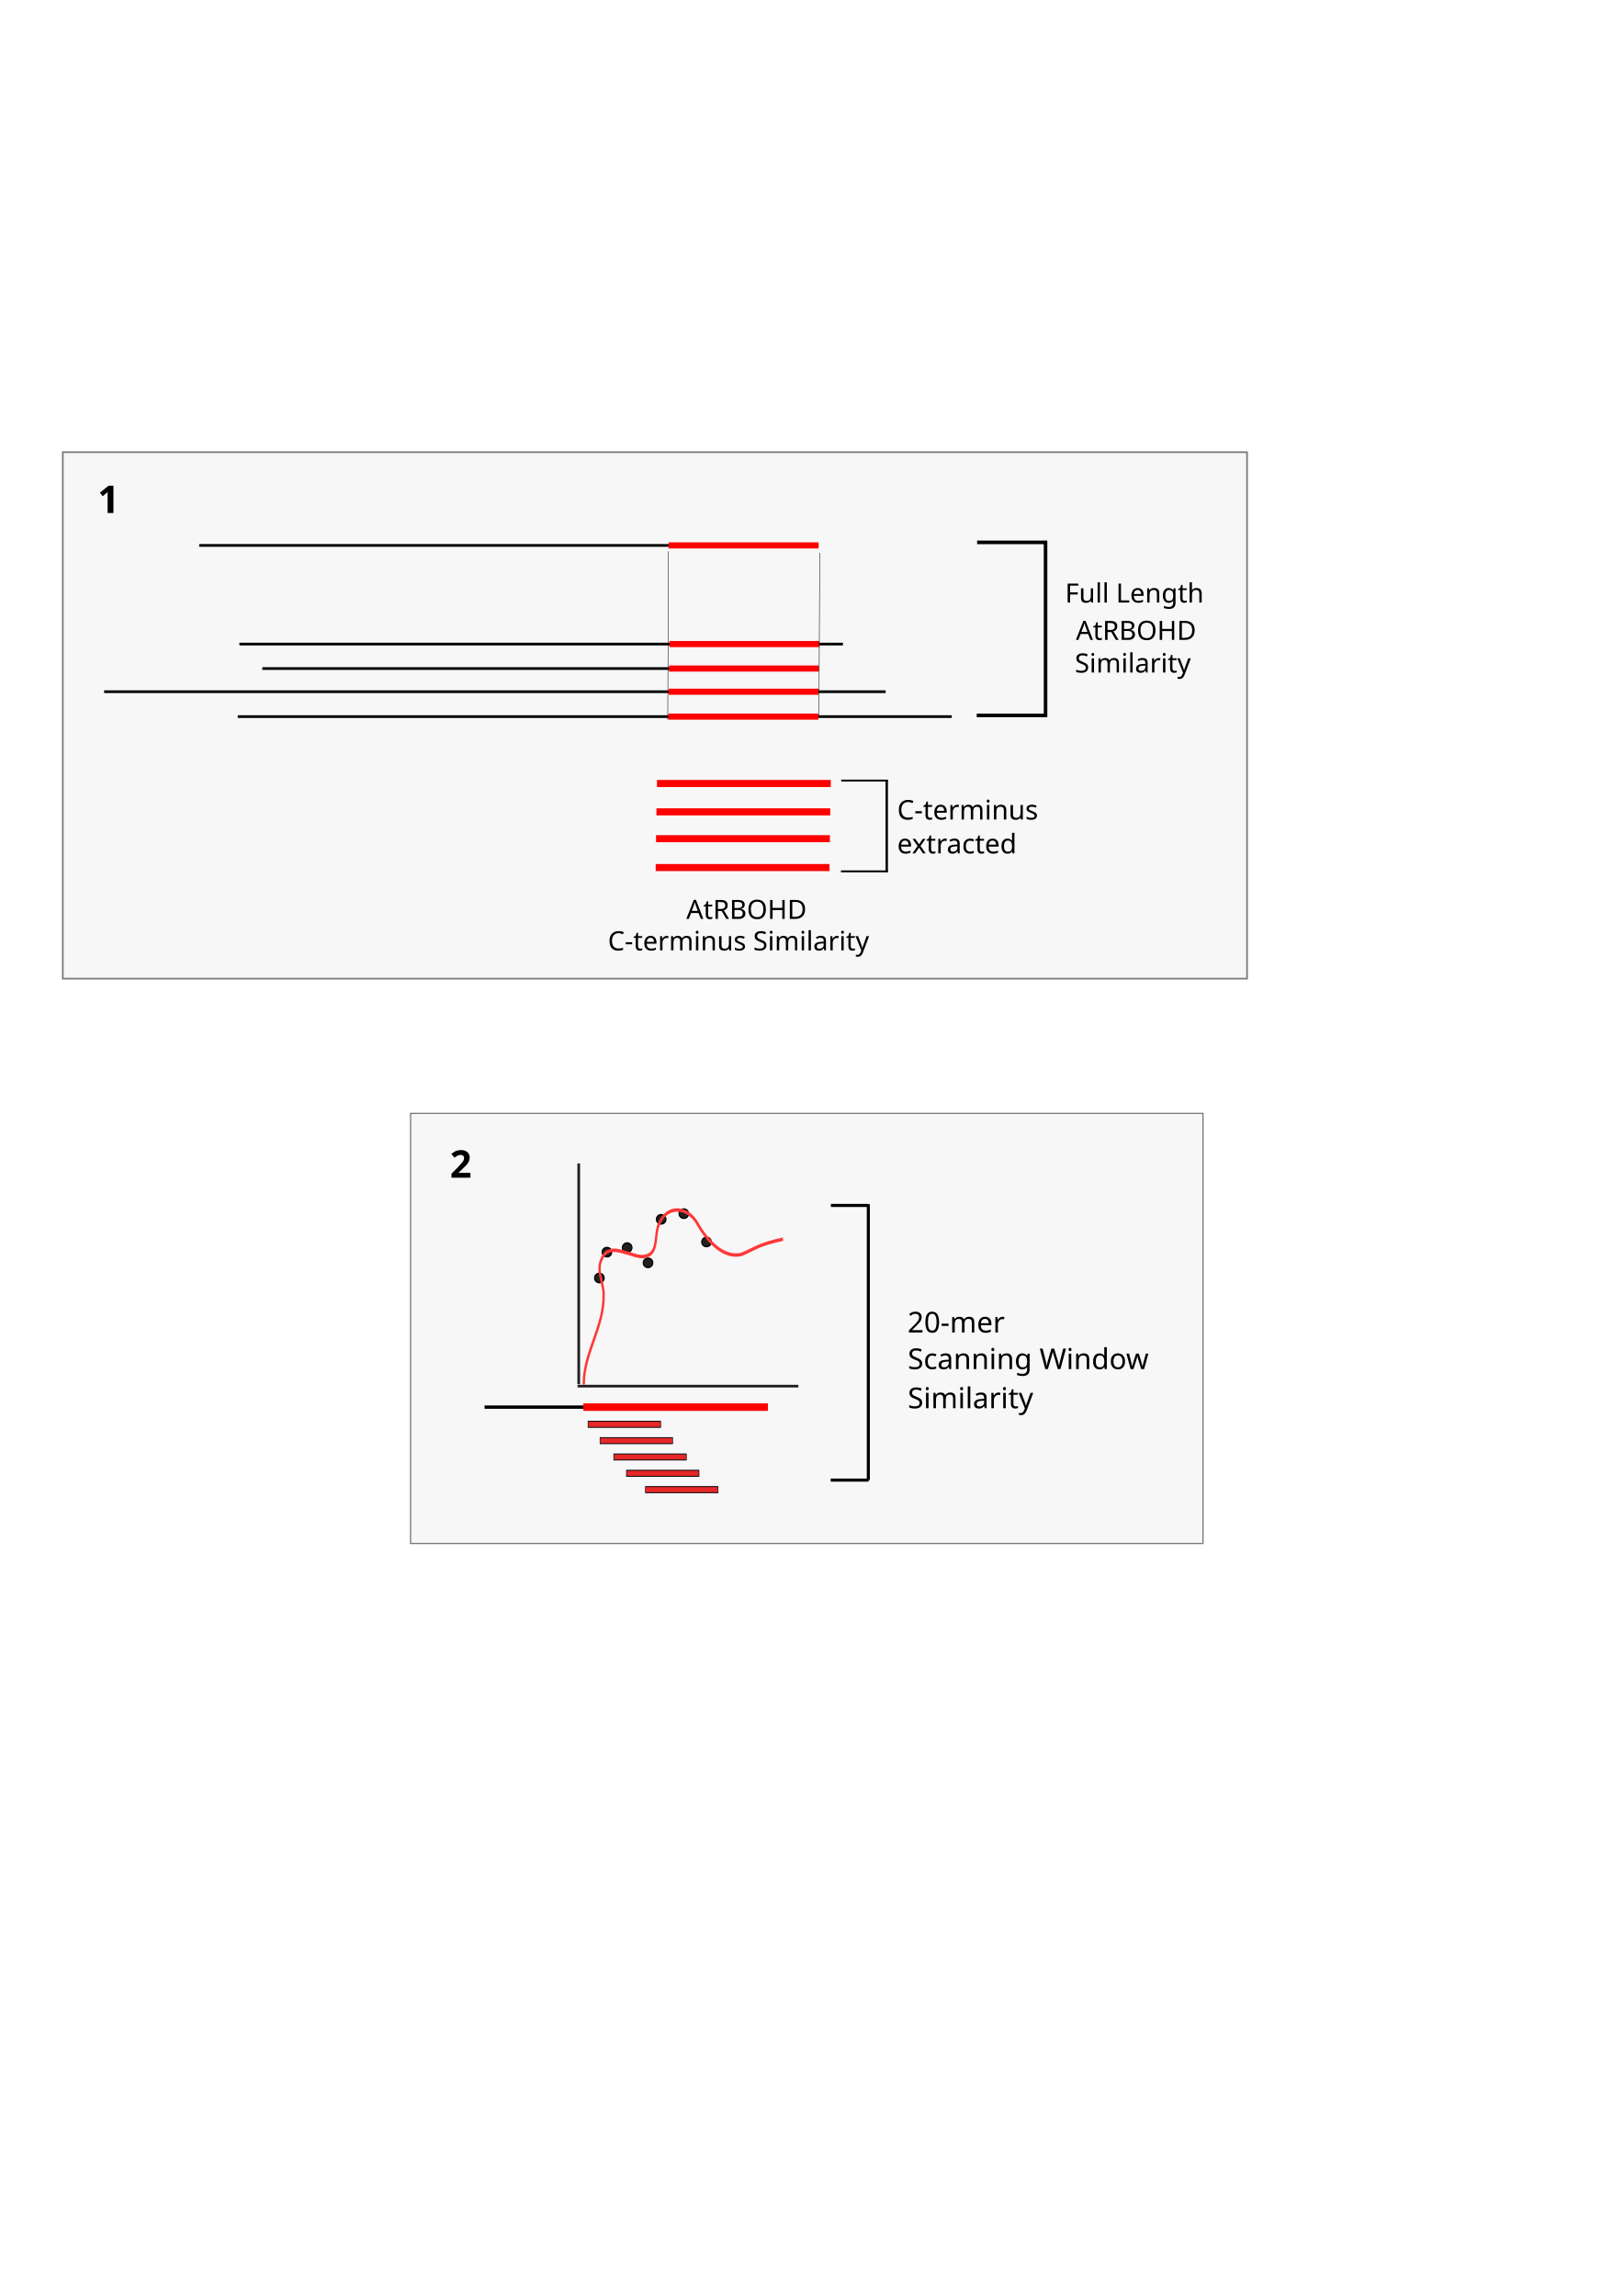
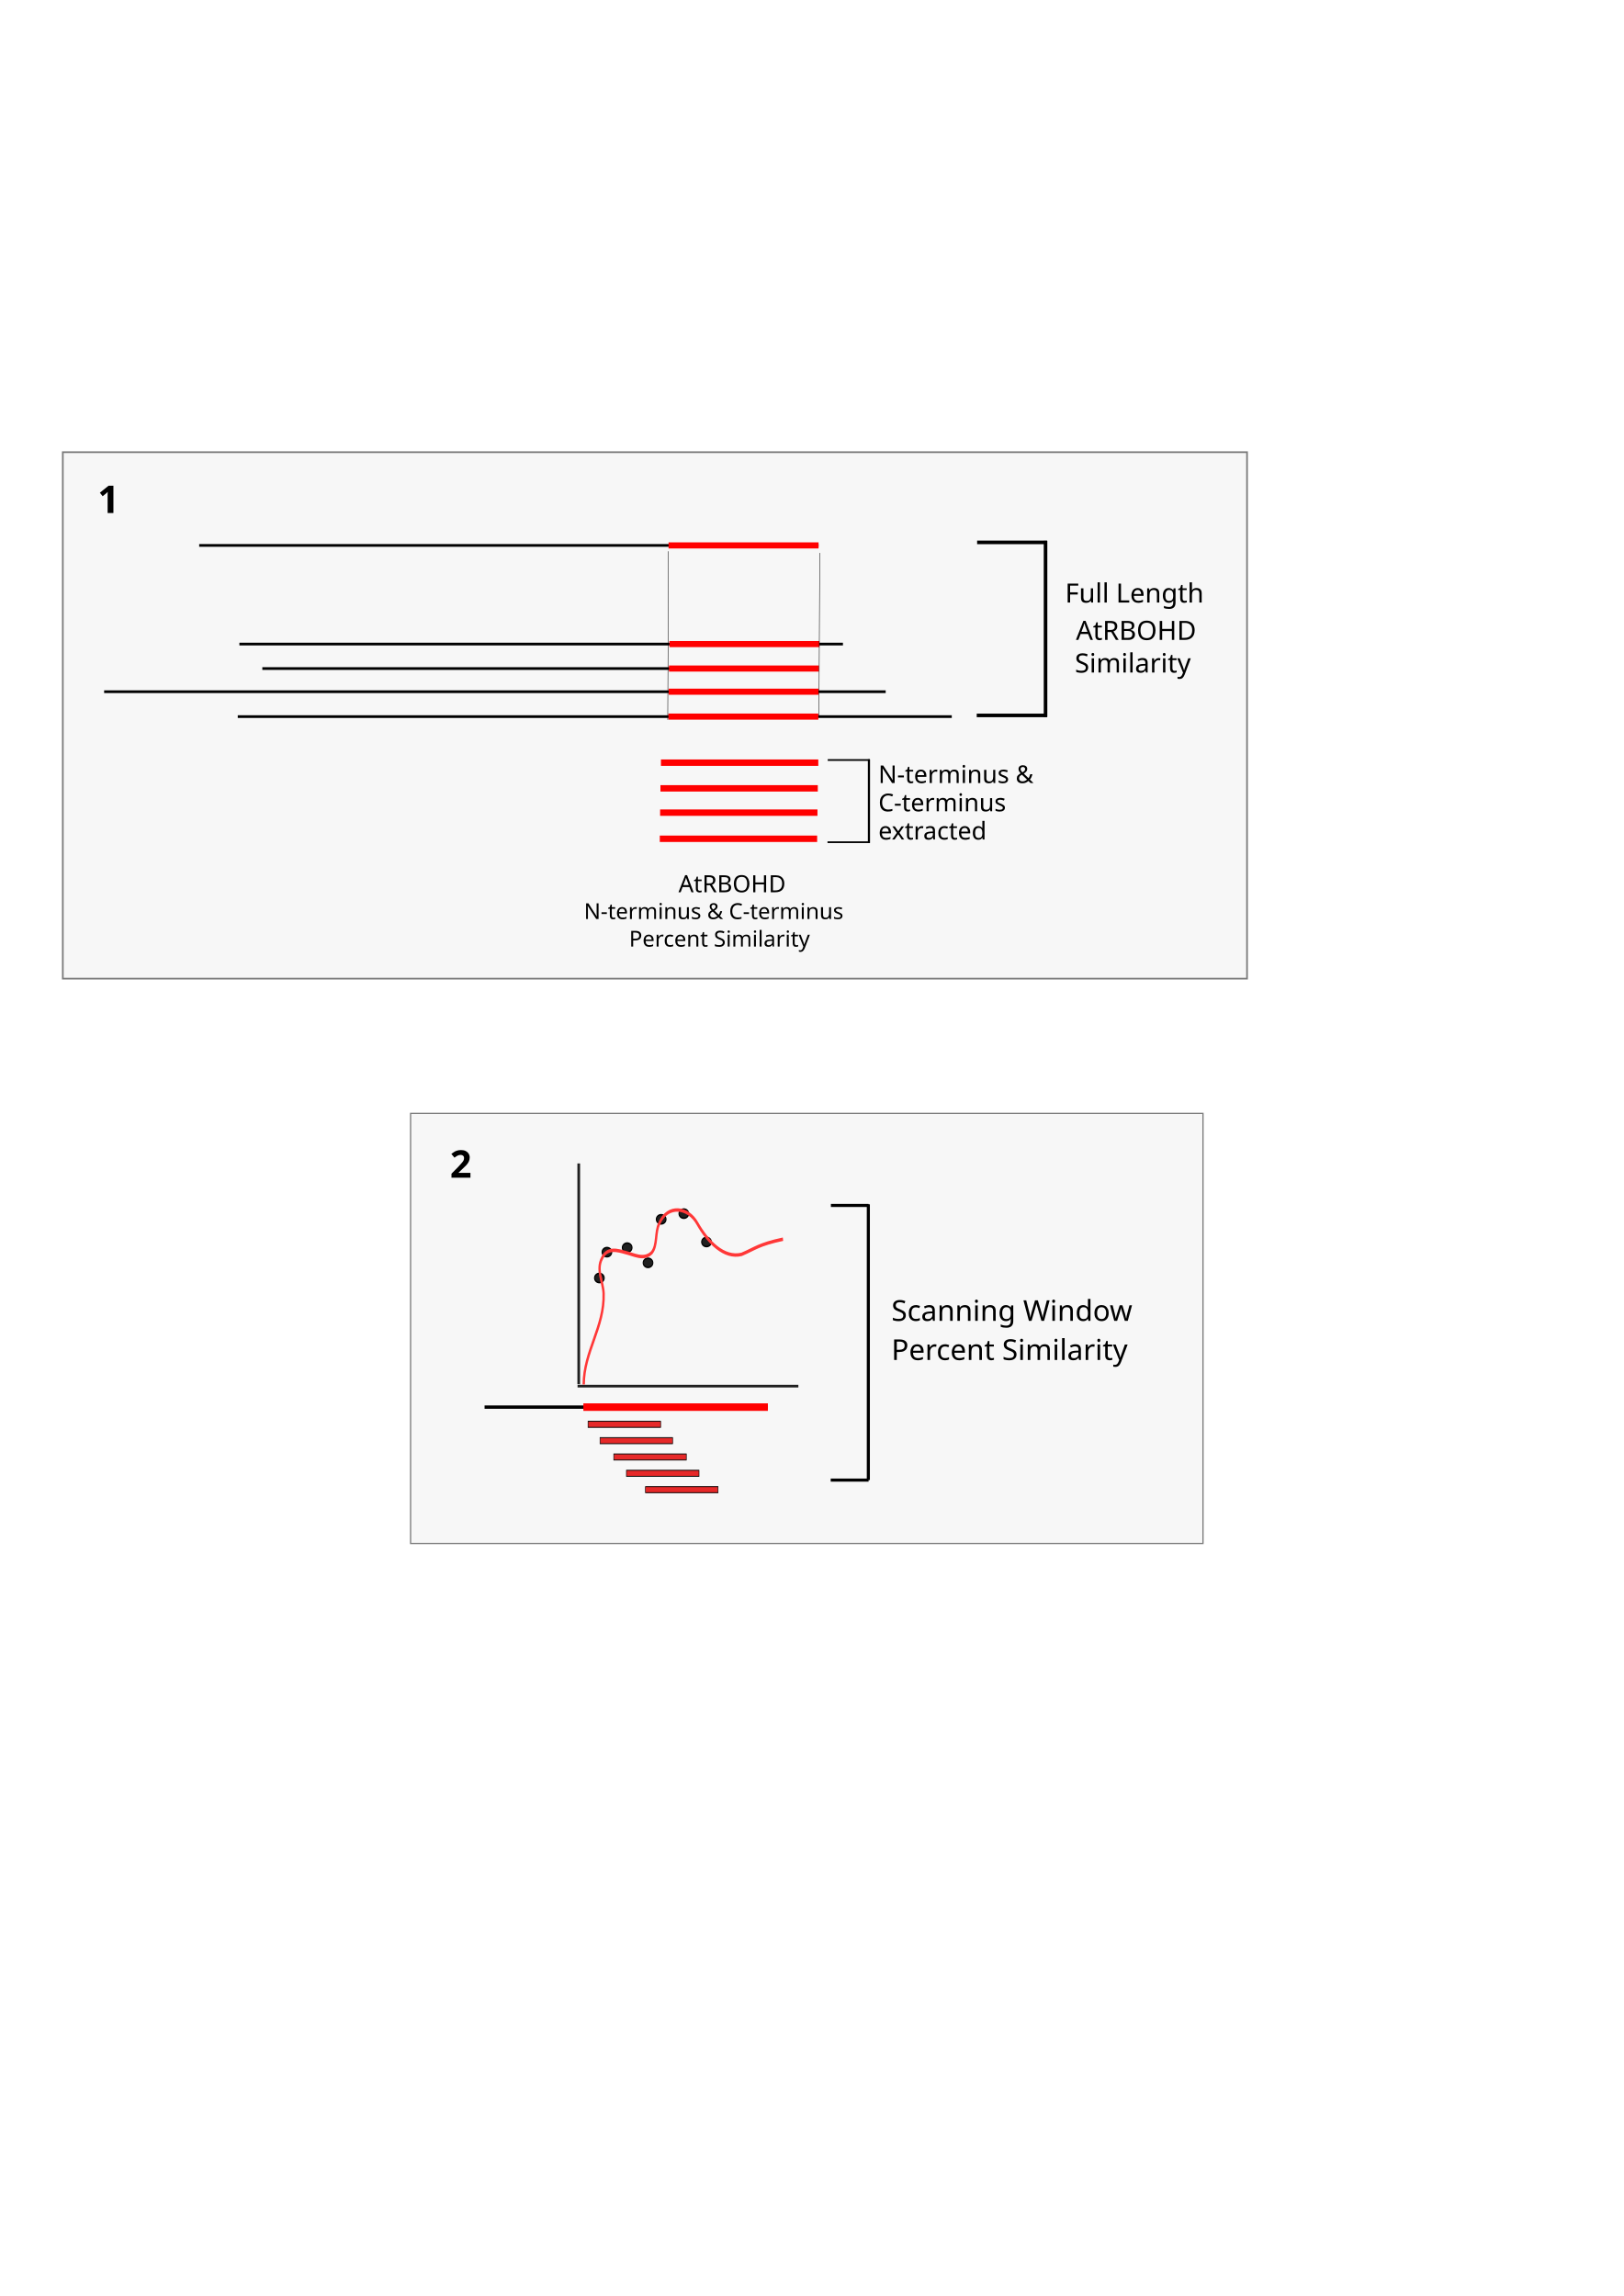
<svg xmlns="http://www.w3.org/2000/svg" id="svg8" version="1.1" viewBox="0 0 210 297" height="297mm" width="210mm">
  <defs id="defs2" />
  <g id="layer1">
    <rect style="fill:#f3f3f3;fill-opacity:0.679;stroke:#000000;stroke-width:0.218;stroke-miterlimit:4;stroke-dasharray:none;stroke-opacity:0.515" id="rect1289" width="153.163" height="68.101" x="8.122" y="58.492" />
    <rect y="144.023" x="53.102" height="55.634" width="102.487" id="rect1289-1" style="fill:#f3f3f3;fill-opacity:0.679;stroke:#000000;stroke-width:0.161;stroke-miterlimit:4;stroke-dasharray:none;stroke-opacity:0.515" />
    <text xml:space="preserve" style="font-style:normal;font-weight:normal;font-size:4.939px;line-height:1.25;font-family:sans-serif;fill:#000000;fill-opacity:1;stroke:none;stroke-width:0.265" x="12.623" y="66.358" id="text1269">
      <tspan id="tspan1267" x="12.623" y="66.358" style="font-weight:bold;font-size:4.939px;stroke-width:0.265">1</tspan>
    </text>
-     <g transform="matrix(0.8127902,0,0,0.8127902,-2.875632,77.96415)" id="g1111">
-       <text xml:space="preserve" style="font-style:normal;font-weight:normal;font-size:4.233px;line-height:1.25;font-family:sans-serif;fill:#000000;fill-opacity:1;stroke:none;stroke-width:0.265" x="112.749" y="50.32" id="text1101">
-         <tspan id="tspan1099" x="112.749" y="50.32" style="font-size:4.233px;stroke-width:0.265">AtRBOHD</tspan>
-       </text>
-       <text xml:space="preserve" style="font-style:normal;font-weight:normal;font-size:4.233px;line-height:1.25;font-family:sans-serif;fill:#000000;fill-opacity:1;stroke:none;stroke-width:0.265" x="100.262" y="55.331" id="text1105">
-         <tspan id="tspan1103" x="100.262" y="55.331" style="font-size:4.233px;stroke-width:0.265">C-terminus Similarity</tspan>
-       </text>
-     </g>
+     <text id="text1101" y="115.412" x="87.755" style="font-style:normal;font-weight:normal;font-size:3.067px;line-height:1.25;font-family:sans-serif;fill:#000000;fill-opacity:1;stroke:none;stroke-width:0.192" xml:space="preserve">
+       <tspan style="font-size:3.067px;stroke-width:0.192" y="115.412" x="87.755" id="tspan1099">AtRBOHD</tspan>
+     </text>
+     <text id="text1105" y="118.882" x="94.903" style="font-style:normal;font-weight:normal;font-size:2.85px;line-height:1.25;font-family:sans-serif;text-align:center;text-anchor:middle;fill:#000000;fill-opacity:1;stroke:none;stroke-width:0.178" xml:space="preserve">
+       <tspan style="font-size:2.85px;text-align:center;text-anchor:middle;stroke-width:0.178" y="118.882" x="94.903" id="tspan1103">N-terminus &amp; C-terminus</tspan>
+       <tspan style="font-size:2.85px;text-align:center;text-anchor:middle;stroke-width:0.178" y="122.444" x="94.903" id="tspan914">Percent Similarity</tspan>
+     </text>
    <text id="text1269-1" y="152.343" x="58.186" style="font-style:normal;font-weight:normal;font-size:4.939px;line-height:1.25;font-family:sans-serif;fill:#000000;fill-opacity:1;stroke:none;stroke-width:0.265" xml:space="preserve">
      <tspan style="font-weight:bold;font-size:4.939px;stroke-width:0.265" y="152.343" x="58.186" id="tspan1267-3">2</tspan>
    </text>
    <g id="g2061">
      <path id="rect833" style="fill:#000000;stroke-width:0.067" d="m 30.961,83.139 h 78.06 v 0.35 H 30.961 Z" />
      <rect style="fill:#ff0000;stroke-width:0.067" id="rect884" width="19.396" height="0.789" x="86.583" y="82.919" />
      <g id="g975" transform="matrix(0.6831036,0,0,0.8127902,-8.246033,13.55097)">
        <path id="rect833-6" style="fill:#000000;stroke-width:0.103" d="M 179.761,93.628 H 31.787 V 93.197 H 179.761 Z" />
        <rect style="fill:#ff0000;stroke-width:0.09" id="rect884-3" width="28.395" height="0.971" x="138.671" y="92.927" />
      </g>
      <g id="g971" transform="matrix(0.6831036,0,0,0.8127902,-19.65756,24.55559)">
        <g id="g963">
          <path d="M 66.49,56.376 H 183.755 v 0.431 H 66.49 Z" style="fill:#000000;stroke-width:0.092" id="rect833-5" />
        </g>
        <rect y="56.106" x="155.36" height="0.971" width="28.395" id="rect884-3-2" style="fill:#ff0000;stroke-width:0.09" />
      </g>
      <g id="g922" transform="matrix(0.5575619,0,0,0.8127902,16.64407,18.78169)">
        <path id="rect833-3" style="fill:#000000;stroke-width:0.096" d="M 30.998,83.075 H 158.9 v 0.431 H 30.998 Z" />
        <rect y="82.805" x="125.328" height="0.971" width="34.788" id="rect884-3-5" style="fill:#ff0000;stroke-width:0.1" />
      </g>
      <g id="g941" transform="matrix(0.5575619,0,0,0.8127902,24.07124,11.60889)">
        <path d="M 177.603,99.98 H 11.979 V 99.549 H 177.603 Z" style="fill:#000000;stroke-width:0.109" id="rect833-3-7" />
        <rect y="99.279" x="111.861" height="0.971" width="34.788" id="rect884-3-6" style="fill:#ff0000;stroke-width:0.1" />
      </g>
      <rect style="fill:#000000;fill-opacity:1;stroke-width:0.16" id="rect977" width="0.061" height="21.797" x="-86.803" y="69.855" transform="matrix(-0.9998596,-0.01675779,-0.00435561,0.9999905,0,0)" />
      <rect transform="matrix(-0.9998667,-0.01632614,-0.00447081,0.99999,0,0)" y="69.788" x="-106.374" height="21.23" width="0.061" id="rect977-6" style="fill:#000000;fill-opacity:1;stroke-width:0.158" />
      <g id="g1176" transform="matrix(0.8127902,0,0,0.8127902,-21.7156,21.51409)">
        <rect y="59.566" x="182.2" height="0.568" width="11.132" id="rect1126" style="fill:#000000;fill-opacity:1;stroke-width:0.057" />
        <rect style="fill:#000000;fill-opacity:1;stroke-width:0.057" id="rect1126-4" width="11.193" height="0.568" x="182.139" y="87.103" />
        <rect transform="rotate(90)" style="fill:#000000;fill-opacity:1;stroke-width:0.09" id="rect1126-5" width="28.028" height="0.568" x="59.604" y="-193.371" />
      </g>
      <g transform="matrix(0.8127902,0,0,0.8127902,55.22268,40.66882)" id="g1111-5">
        <g id="g1229" transform="translate(-3.760239,1.67019)">
          <text id="text1101-6" y="50.131" x="107.023" style="font-style:normal;font-weight:normal;font-size:4.233px;line-height:1.25;font-family:sans-serif;fill:#000000;fill-opacity:1;stroke:none;stroke-width:0.265" xml:space="preserve">
            <tspan style="font-size:4.233px;stroke-width:0.265" y="50.131" x="107.023" id="tspan1099-8">AtRBOHD</tspan>
          </text>
          <text id="text1105-4" y="55.331" x="106.843" style="font-style:normal;font-weight:normal;font-size:4.233px;line-height:1.25;font-family:sans-serif;fill:#000000;fill-opacity:1;stroke:none;stroke-width:0.265" xml:space="preserve">
            <tspan style="font-size:4.233px;stroke-width:0.265" y="55.331" x="106.843" id="tspan1103-8">Similarity</tspan>
          </text>
          <text xml:space="preserve" style="font-style:normal;font-weight:normal;font-size:4.233px;line-height:1.25;font-family:sans-serif;fill:#000000;fill-opacity:1;stroke:none;stroke-width:0.265" x="105.302" y="44.185" id="text1101-6-5">
            <tspan id="tspan1099-8-2" x="105.302" y="44.185" style="font-size:4.233px;stroke-width:0.265">Full Length</tspan>
          </text>
        </g>
      </g>
    </g>
-     <g transform="matrix(0.9420519,0,0,0.9420519,69.64468,-24.50636)" id="g1872">
+     <g transform="matrix(0.8527832,0,0,0.8527832,71.61034,-15.27361)" id="g1872">
      <g id="g1447" transform="matrix(0.685985,0,0,1,14.70634,4.605561)">
        <rect style="fill:#ff0000;stroke-width:0.1" id="rect884-4" width="34.788" height="0.971" x="2.274" y="128.505" />
        <rect y="136.086" x="2.091" height="0.971" width="34.788" id="rect884-3-50" style="fill:#ff0000;stroke-width:0.1" />
        <rect style="fill:#ff0000;stroke-width:0.1" id="rect884-3-5-3" width="34.788" height="0.971" x="2.165" y="132.4" />
        <rect style="fill:#ff0000;stroke-width:0.1" id="rect884-3-6-2" width="34.788" height="0.971" x="2.02" y="140.049" />
      </g>
      <g id="g1427">
        <g id="g1441">
          <g transform="matrix(0.5742874,0,0,0.4527456,-63.07438,106.0973)" id="g1176-9">
            <rect style="fill:#000000;fill-opacity:1;stroke-width:0.057" id="rect1126-41" width="11.132" height="0.568" x="182.2" y="59.566" />
            <rect y="87.103" x="182.139" height="0.568" width="11.193" id="rect1126-4-9" style="fill:#000000;fill-opacity:1;stroke-width:0.057" />
            <rect y="-193.371" x="59.604" height="0.568" width="28.028" id="rect1126-5-5" style="fill:#000000;fill-opacity:1;stroke-width:0.09" transform="rotate(90)" />
          </g>
          <g id="g1111-5-7" transform="matrix(0.8795545,0,0,0.8795545,-41.08269,94.58922)">
            <g transform="translate(-3.760239,1.67019)" id="g1229-4">
              <text xml:space="preserve" style="font-style:normal;font-weight:normal;font-size:4.233px;line-height:1.25;font-family:sans-serif;fill:#000000;fill-opacity:1;stroke:none;stroke-width:0.265" x="107.023" y="50.131" id="text1101-6-1">
-                 <tspan id="tspan1099-8-22" x="107.023" y="50.131" style="font-size:4.233px;stroke-width:0.265" />
+                 <tspan id="tspan1099-8-22" x="107.023" y="53.993" style="font-size:4.233px;stroke-width:0.265" />
              </text>
              <text xml:space="preserve" style="font-style:normal;font-weight:normal;font-size:4.233px;line-height:1.25;font-family:sans-serif;fill:#000000;fill-opacity:1;stroke:none;stroke-width:0.265" x="106.843" y="55.331" id="text1105-4-1">
-                 <tspan id="tspan1103-8-6" x="106.843" y="55.331" style="font-size:4.233px;stroke-width:0.265" />
+                 <tspan id="tspan1103-8-6" x="106.843" y="59.194" style="font-size:4.233px;stroke-width:0.265" />
              </text>
-               <text id="text1101-6-5-2" y="48.304" x="106.451" style="font-style:normal;font-weight:normal;font-size:4.233px;line-height:1.25;font-family:sans-serif;fill:#000000;fill-opacity:1;stroke:none;stroke-width:0.265" xml:space="preserve">
-                 <tspan style="font-size:4.233px;stroke-width:0.265" y="48.304" x="106.451" id="tspan1099-8-2-0">C-terminus</tspan>
-                 <tspan style="font-size:4.233px;stroke-width:0.265" y="53.595" x="106.451" id="tspan1715">extracted</tspan>
+               <text id="text1101-6-5-2" y="46.191" x="106.451" style="font-style:normal;font-weight:normal;font-size:4.233px;line-height:1.15;font-family:sans-serif;fill:#000000;fill-opacity:1;stroke:none;stroke-width:0.265" xml:space="preserve">
+                 <tspan style="font-size:4.233px;stroke-width:0.265" y="46.191" x="106.451" id="tspan1099-8-2-0">N-terminus &amp; </tspan>
+                 <tspan style="font-size:4.233px;stroke-width:0.265" y="51.059" x="106.451" id="tspan908">C-terminus</tspan>
+                 <tspan style="font-size:4.233px;stroke-width:0.265" y="55.927" x="106.451" id="tspan1715">extracted</tspan>
              </text>
            </g>
          </g>
        </g>
      </g>
    </g>
    <g transform="translate(-14.5886,45.62641)" id="g1932">
      <g id="g1897">
        <path id="rect833-5-5" style="fill:#000000;stroke-width:0.051" d="m 77.259,136.176 h 36.643 v 0.431 H 77.259 Z" />
        <rect style="fill:#ff0000;stroke-width:0.083" id="rect884-3-2-7" width="23.864" height="0.971" x="90.038" y="135.906" />
        <g id="g1657" transform="matrix(0.685985,0,0,1,-11.59728,3.864627)">
          <rect y="134.359" x="149.043" height="0.785" width="13.683" id="rect1449" style="fill:#e20000;fill-opacity:0.838;stroke:#000000;stroke-width:0.112;stroke-opacity:1" />
          <rect style="fill:#e20000;fill-opacity:0.838;stroke:#000000;stroke-width:0.112;stroke-opacity:1" id="rect1449-3" width="13.683" height="0.785" x="151.301" y="136.472" />
          <rect y="138.585" x="153.889" height="0.785" width="13.683" id="rect1449-3-5" style="fill:#e20000;fill-opacity:0.838;stroke:#000000;stroke-width:0.112;stroke-opacity:1" />
          <rect style="fill:#e20000;fill-opacity:0.838;stroke:#000000;stroke-width:0.112;stroke-opacity:1" id="rect1449-3-5-6" width="13.683" height="0.785" x="156.281" y="140.698" />
          <rect y="142.81" x="159.87" height="0.785" width="13.683" id="rect1449-3-5-6-1" style="fill:#e20000;fill-opacity:0.838;stroke:#000000;stroke-width:0.112;stroke-opacity:1" />
        </g>
        <g id="g1650" transform="matrix(0.9500489,0,0,1.384941,-51.25344,-41.98104)">
          <path id="rect833-5-5-4" style="fill:#202020;fill-opacity:1;stroke-width:0.035" d="m 148.272,106.036 v 20.62 h -0.365 v -20.62 z" />
          <ellipse style="fill:#202020;fill-opacity:1;stroke:#000000;stroke-width:0.142;stroke-opacity:1" id="path1526" cx="151.927" cy="114.32" rx="0.658" ry="0.429" />
          <ellipse style="fill:#202020;fill-opacity:1;stroke:#000000;stroke-width:0.142;stroke-opacity:1" id="path1526-0-3" cx="150.9" cy="116.735" rx="0.658" ry="0.429" />
          <ellipse ry="0.429" rx="0.658" cy="113.899" cx="154.683" id="path1526-0-3-1" style="fill:#202020;fill-opacity:1;stroke:#000000;stroke-width:0.142;stroke-opacity:1" />
          <ellipse style="fill:#202020;fill-opacity:1;stroke:#000000;stroke-width:0.142;stroke-opacity:1" id="path1526-0-3-1-2" cx="157.52" cy="115.319" rx="0.658" ry="0.429" />
          <ellipse style="fill:#202020;fill-opacity:1;stroke:#000000;stroke-width:0.142;stroke-opacity:1" id="path1526-0-3-1-7" cx="159.311" cy="111.253" rx="0.658" ry="0.429" />
          <ellipse style="fill:#202020;fill-opacity:1;stroke:#000000;stroke-width:0.142;stroke-opacity:1" id="path1526-0-3-1-79" cx="162.397" cy="110.724" rx="0.658" ry="0.429" />
          <ellipse style="fill:#202020;fill-opacity:1;stroke:#000000;stroke-width:0.142;stroke-opacity:1" id="path1526-0-3-1-8" cx="165.483" cy="113.37" rx="0.658" ry="0.429" />
          <path d="m 177.989,126.959 h -30.06 v -0.25 h 30.06 z" style="fill:#202020;fill-opacity:1;stroke-width:0.035" id="rect833-5-5-4-1" />
          <path d="m 148.768,126.685 c 0.016,-3.087 2.851,-5.388 2.708,-8.5 -0.064,-1.145 -1.06,-2.211 -0.21,-3.303 0.701,-1.044 2.135,-0.73 3.174,-0.528 1.152,0.18 2.496,0.743 3.568,0.029 0.838,-0.687 0.429,-1.927 1.048,-2.747 1.133,-1.803 3.924,-1.536 5.173,-0.002 1.447,1.751 3.648,3.296 6.031,2.892 1.893,-0.549 2.264,-0.916 5.637,-1.415" style="fill:none;stroke:#ff3838;stroke-width:0.319px;stroke-linecap:butt;stroke-linejoin:miter;stroke-opacity:1" id="path1606" />
        </g>
        <g style="stroke:none;stroke-opacity:1" id="g1176-0" transform="matrix(0.4376743,0,0,1.290203,42.30878,33.25173)">
          <rect y="59.566" x="182.2" height="0.31" width="11.132" id="rect1126-7" style="fill:#000000;fill-opacity:1;stroke:none;stroke-width:0.042;stroke-opacity:1" />
          <rect style="fill:#000000;fill-opacity:1;stroke:none;stroke-width:0.042;stroke-opacity:1" id="rect1126-4-6" width="11.193" height="0.31" x="182.139" y="87.103" />
          <rect transform="rotate(90)" style="fill:#000000;fill-opacity:1;stroke:none;stroke-width:0.114;stroke-opacity:1" id="rect1126-5-0" width="27.647" height="0.914" x="59.608" y="-193.717" />
        </g>
      </g>
-       <g id="g1111-5-1" transform="matrix(0.8795545,0,0,0.8795545,41.90811,86.40314)">
+       <g id="g1111-5-1" transform="matrix(0.8795545,0,0,0.8795545,39.79145,80.16035)">
        <g transform="translate(-3.760239,1.67019)" id="g1229-0">
          <g id="g1713">
            <text id="text1101-6-2" y="49.572" x="106.178" style="font-style:normal;font-weight:normal;font-size:4.233px;line-height:1.25;font-family:sans-serif;fill:#000000;fill-opacity:1;stroke:none;stroke-width:0.265" xml:space="preserve">
              <tspan style="font-size:4.233px;stroke-width:0.265" y="49.572" x="106.178" id="tspan1099-8-5">Scanning Window </tspan>
            </text>
            <text id="text1105-4-19" y="55.331" x="106.178" style="font-style:normal;font-weight:normal;font-size:4.233px;line-height:1.25;font-family:sans-serif;fill:#000000;fill-opacity:1;stroke:none;stroke-width:0.265" xml:space="preserve">
-               <tspan style="font-size:4.233px;stroke-width:0.265" y="55.331" x="106.178" id="tspan1103-8-7">Similarity</tspan>
+               <tspan style="font-size:4.233px;stroke-width:0.265" y="55.331" x="106.178" id="tspan1103-8-7">Percent Similarity</tspan>
            </text>
            <text xml:space="preserve" style="font-style:normal;font-weight:normal;font-size:4.233px;line-height:1.25;font-family:sans-serif;fill:#000000;fill-opacity:1;stroke:none;stroke-width:0.265" x="106.147" y="44.185" id="text1101-6-5-1">
-               <tspan id="tspan1099-8-2-3" x="106.147" y="44.185" style="font-size:4.233px;stroke-width:0.265">20-mer</tspan>
+               <tspan id="tspan1099-8-2-3" x="106.147" y="48.047" style="font-size:4.233px;stroke-width:0.265" />
            </text>
          </g>
        </g>
      </g>
    </g>
  </g>
</svg>
